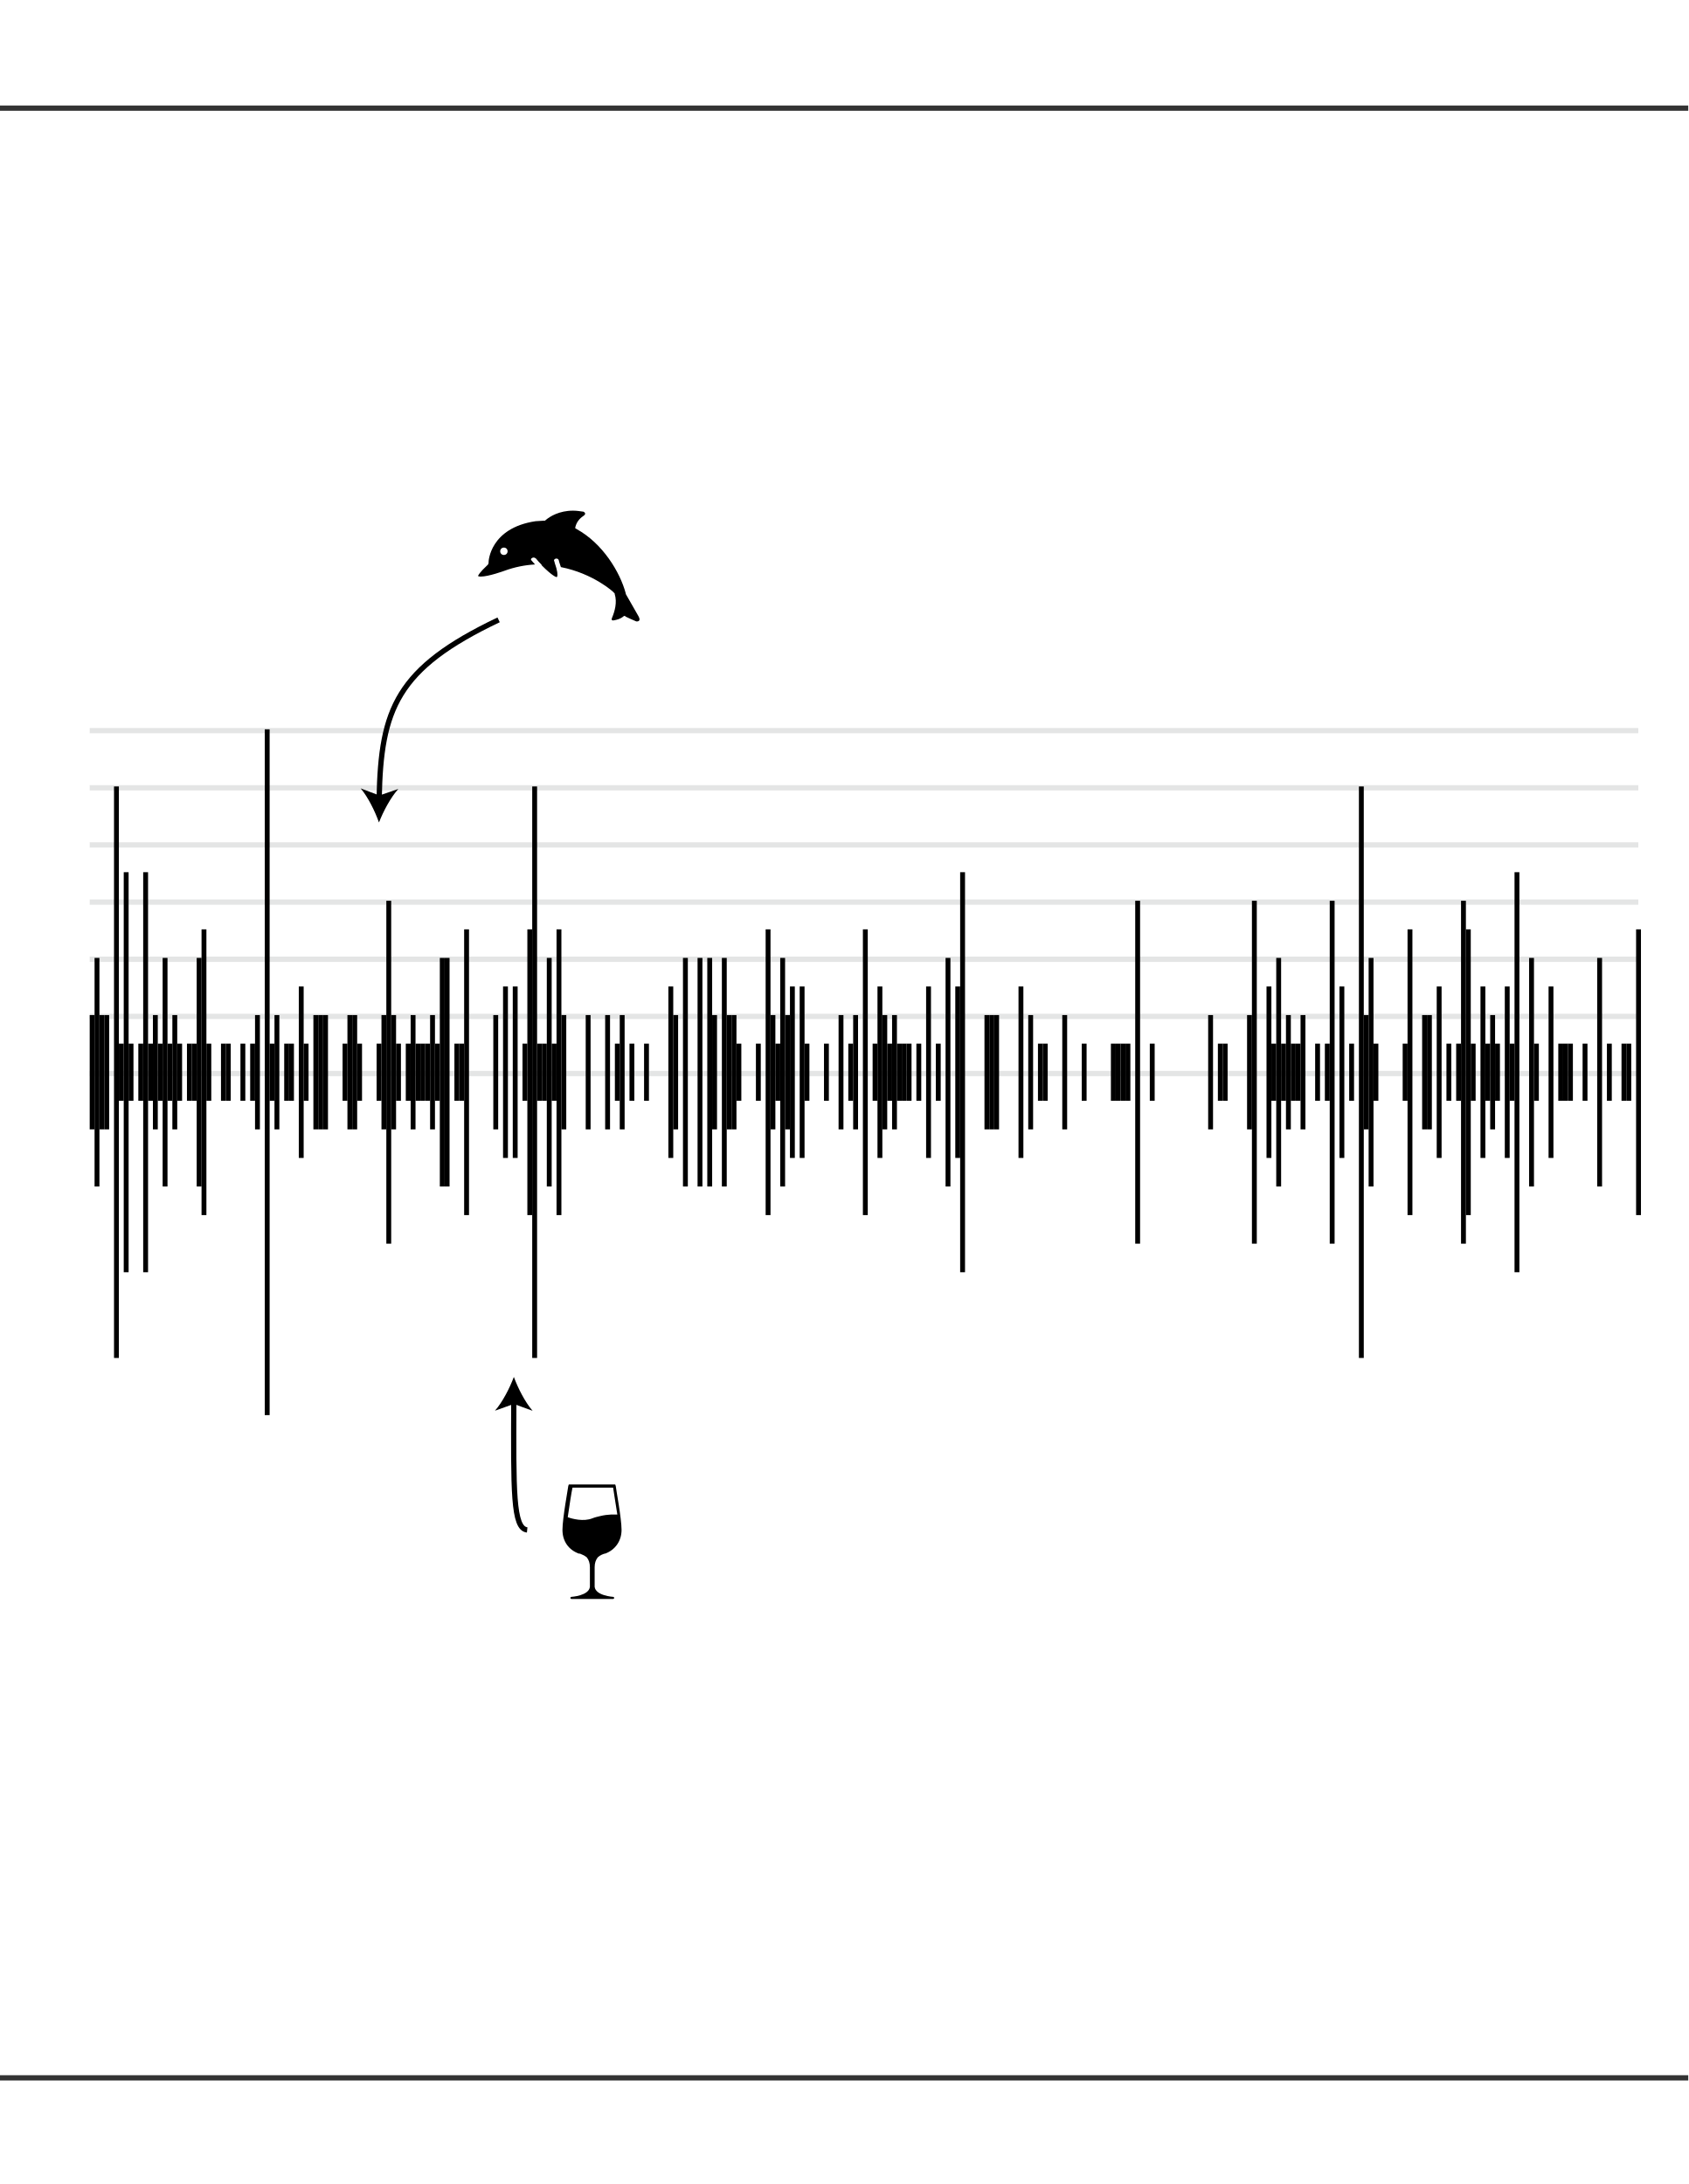
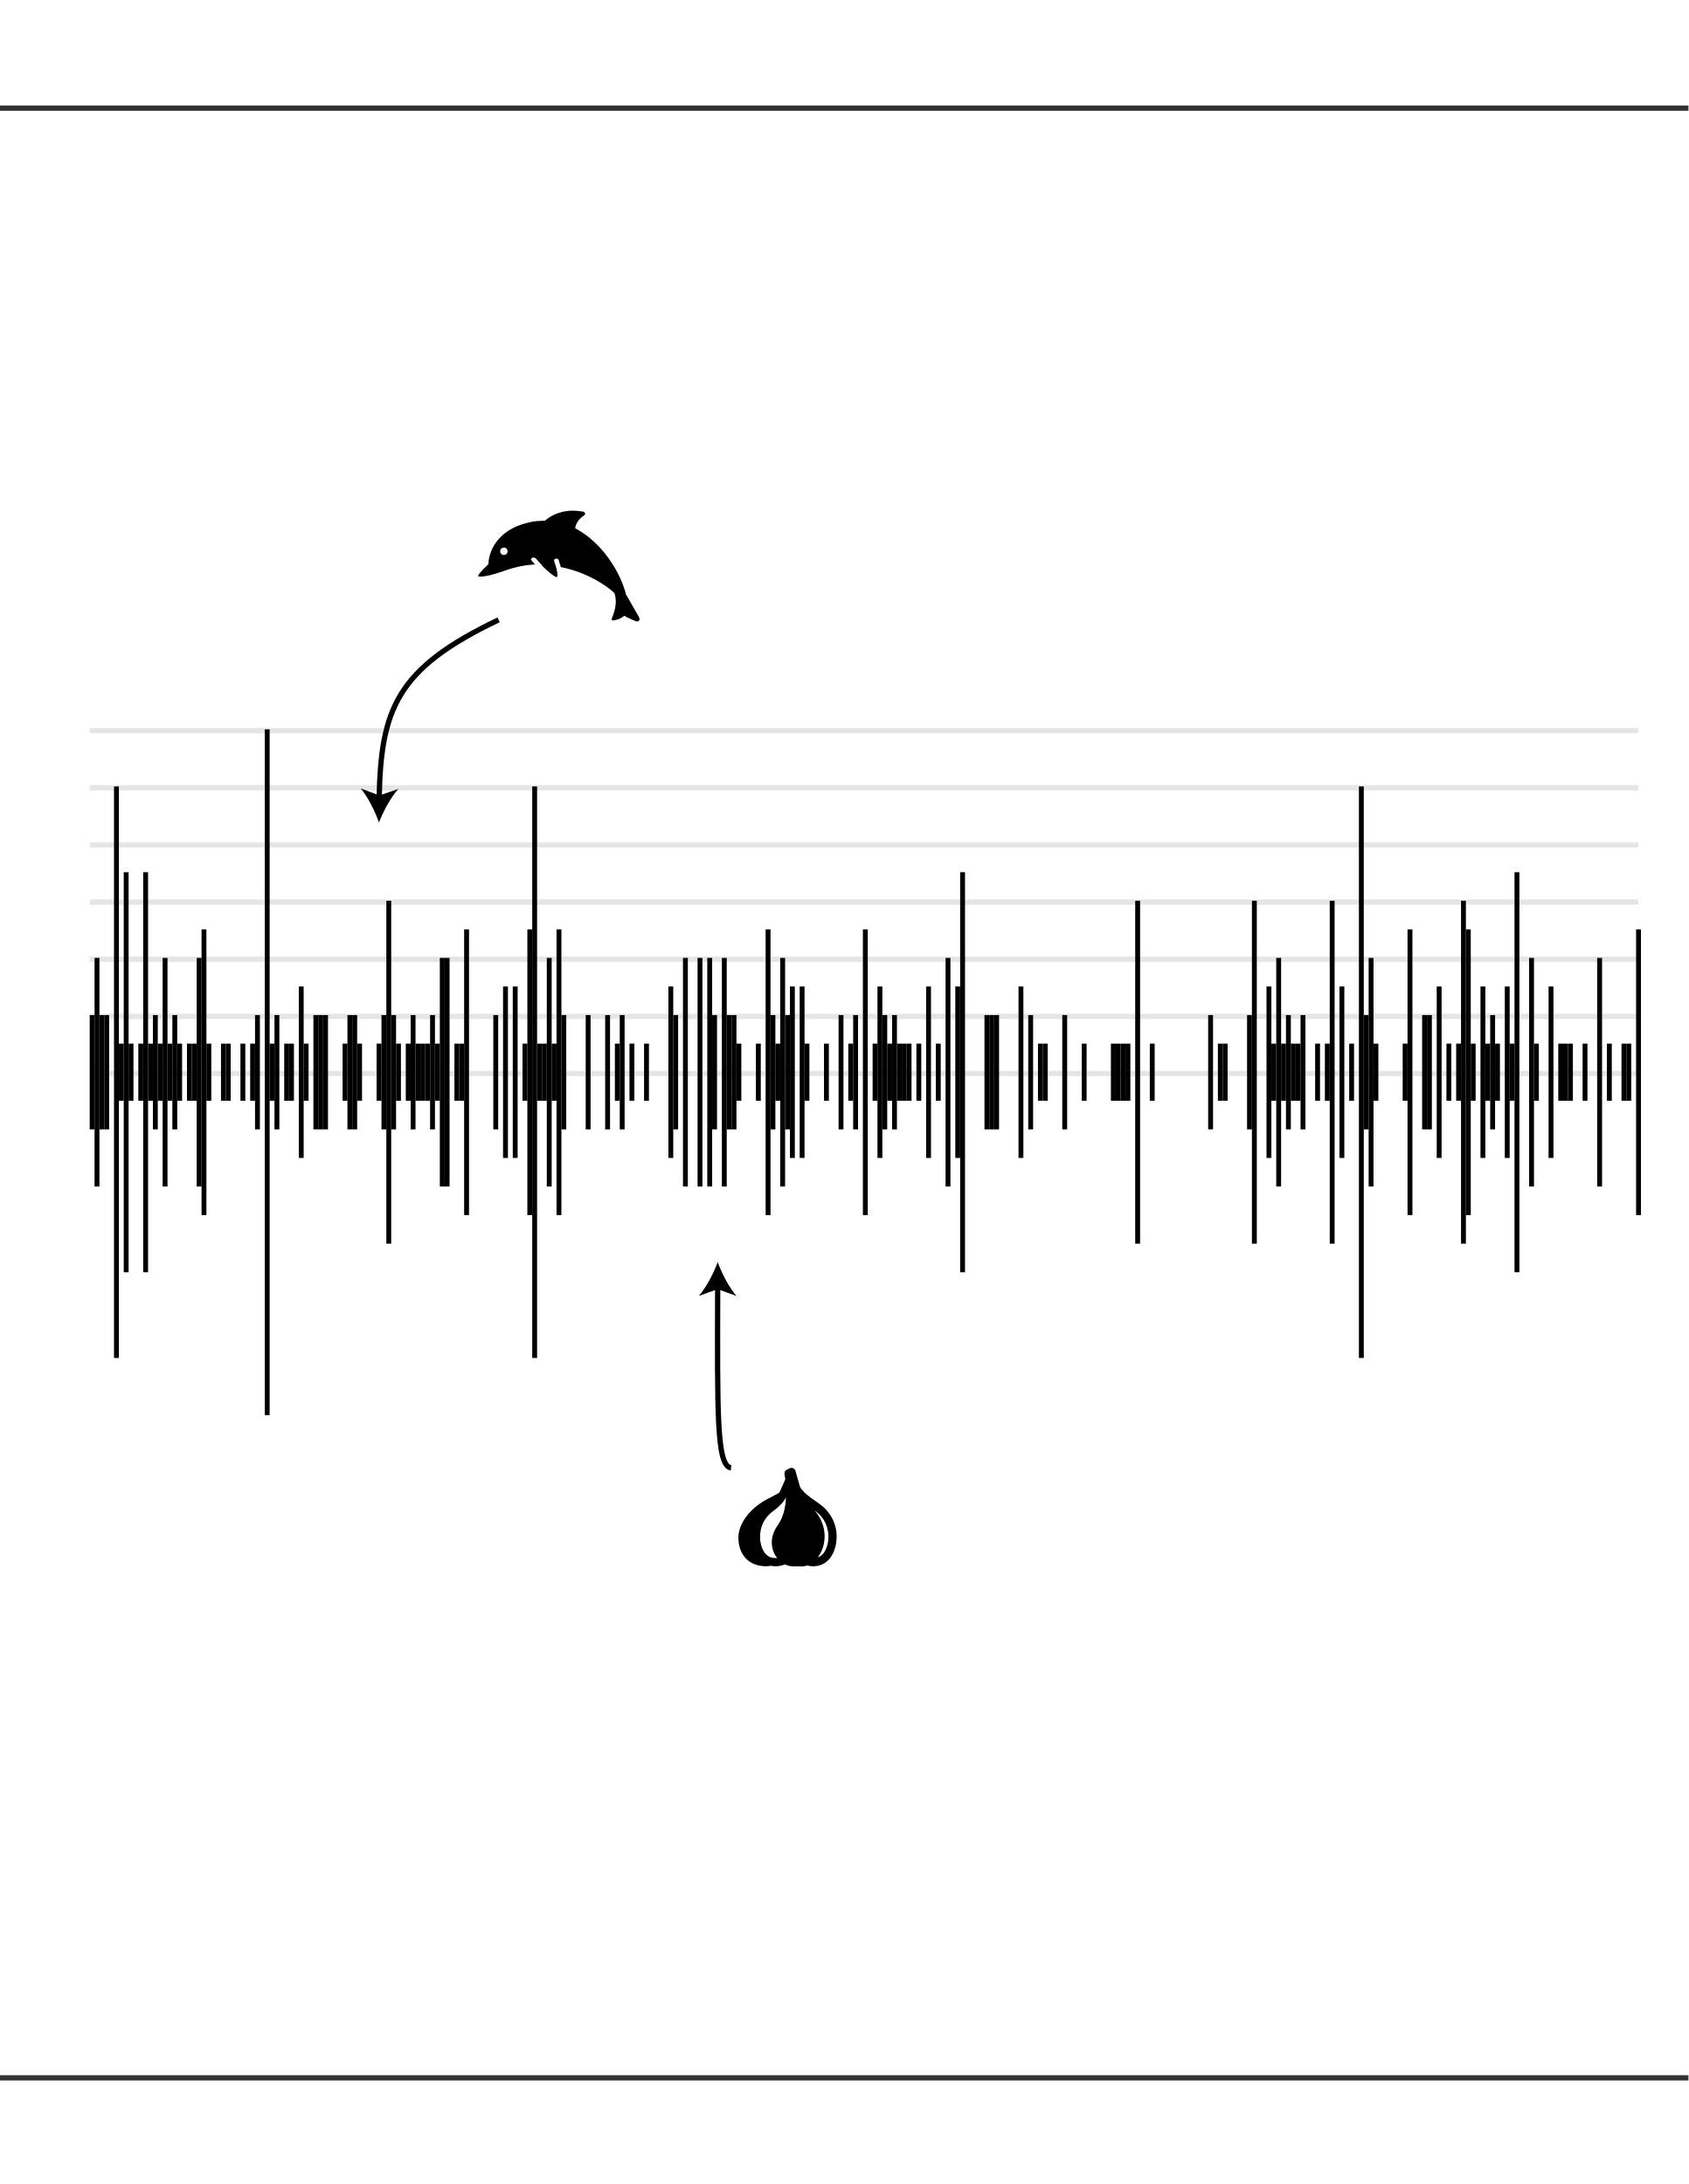
- <svg xmlns="http://www.w3.org/2000/svg" version="1.2" baseProfile="tiny" id="g-verba-tema03-query01-dieta-mobile-img" x="0px" y="0px" viewBox="0 0 320 414" overflow="scroll" xml:space="preserve">
+ <svg xmlns="http://www.w3.org/2000/svg" version="1.2" baseProfile="tiny" id="g-verba-tema03-query01-dieta-mobile-img" x="0px" y="0px" viewBox="0 0 320 414" xml:space="preserve">
  <g>
    <path d="M121,116.8L121,116.8l-2.4-4.2v-0.1c-1.1-4.1-4.4-9.5-9.3-12.2l-0.3-0.2l0.1-0.4c0.3-1,1-1.6,1.6-2l0,0   c0.5-0.4-0.1-0.7-0.1-0.7c-0.7-0.1-1.3-0.2-2-0.2c-2.6,0-4.4,1.1-5.2,1.8l-0.1,0.1h-0.2c-0.5,0-1.1,0.1-1.6,0.1   c-8.7,1.3-8.9,7.7-8.9,7.7v0.2l-0.1,0.3c-1.7,1.6-1.9,2.1-1.9,2.2c0,0,0.2,0.1,0.5,0.1c1.5,0,4.5-1.1,4.5-1.1   c1.9-0.7,3.9-1.1,5.8-1.2c-0.3-0.3-0.5-0.6-0.7-0.8c-0.1-0.1-0.1-0.3,0.1-0.4c0.4-0.3,0.8,0.1,0.8,0.1c0.3,0.4,0.7,0.8,1,1.1l0,0   l0.1,0.2c2,2,2.7,2.2,2.8,2.2l0,0l0,0c0,0,0,0,0.1-0.1c0.1-0.3,0.1-1-0.5-2.7l0,0v-0.1c0-0.1-0.1-0.1-0.1-0.2s0-0.3,0.3-0.4   c0.5-0.1,0.6,0.3,0.6,0.3c0.1,0.5,0.3,0.9,0.4,1.3c6.1,1.2,10,4.7,10.1,4.9l0.1,0.1v0.1c0.5,1.6,0,3.3-0.5,4.5l0,0   c0,0-0.3,0.6,0.3,0.5l0,0l0,0c0.6-0.1,1.3-0.3,1.8-0.7l0.1-0.1c0,0,0.1-0.1,0.3,0l0.1,0.1c0.6,0.3,1.3,0.6,2,0.9h0.1h0.1   C121.5,117.7,121.1,117,121,116.8L121,116.8z M95.5,105.2c-0.4,0-0.7-0.3-0.7-0.7c0-0.4,0.3-0.7,0.7-0.7s0.7,0.3,0.7,0.7   C96.2,104.9,95.9,105.2,95.5,105.2z" />
-     <path d="M114.6,294.5C114.6,294.5,114.6,294.4,114.6,294.5c0.1,0,0.1,0,0.1,0l0,0c1.9-0.7,3.1-2.4,3.1-4.5c0-2.2-1.1-8-1.1-8.3   l-0.1-0.3h-8.8l-0.1,0.3c0,0.2-1.1,6.1-1.1,8.3c0,2.2,1.2,3.8,3.1,4.5l0,0c0,0,0,0,0.1,0c0,0,0,0,0.1,0c0.2,0.1,0.8,0.3,1.3,0.7   c0.4,0.5,0.6,1.1,0.6,1.9v3.7c-0.2,1.7-3.5,1.9-3.5,1.9c-0.1,0-0.2,0.1-0.2,0.2s0.1,0.2,0.2,0.2h7.9c0.1,0,0.2-0.1,0.2-0.2   s-0.1-0.2-0.2-0.2c0,0-3.3-0.2-3.5-1.9v-3.7c0-0.8,0.2-1.4,0.6-1.9C113.7,294.8,114.3,294.6,114.6,294.5z M107.6,287.6   c0.3-2.1,0.7-4.7,0.9-5.6h7.7c0.1,0.8,0.5,3.1,0.8,5.1c-0.5,0-1.7-0.1-3.3,0.3c-0.4,0.1-0.9,0.2-1.4,0.4   C110.6,288.5,108.4,287.9,107.6,287.6z" />
    <line style="opacity:0.8;" fill="none" stroke="#000000" stroke-miterlimit="10" x1="0" y1="20.5" x2="320" y2="20.5" />
    <g transform="translate(30, 275)">
      <path display="none" fill="none" stroke="#212529" d="M-111-38.52h611.1" />
      <g transform="translate(1.040991,0)">
        <line display="none" fill="none" stroke="#212529" x1="-2.5" y1="-165.02" x2="-2.5" y2="94.98" />
        <text transform="matrix(1 0 0 1 -20.6231 111.0302)" display="none" fill="#212529" font-family="'ElMessiri-Bold'" font-size="10px">2014</text>
      </g>
      <g transform="translate(101.8724,0)">
        <line display="none" fill="none" stroke="#212529" x1="-55.282" y1="-165.02" x2="-55.282" y2="94.98" />
        <text transform="matrix(1 0 0 1 -73.4053 111.0302)" display="none" fill="#212529" font-family="'ElMessiri-Bold'" font-size="10px">2015</text>
      </g>
      <g transform="translate(202.7039,0)">
        <line display="none" fill="none" stroke="#212529" x1="-108.265" y1="-165.02" x2="-108.265" y2="94.98" />
        <text transform="matrix(1 0 0 1 -126.3881 111.0302)" display="none" fill="#212529" font-family="'ElMessiri-Bold'" font-size="10px">2016</text>
      </g>
      <g transform="translate(303.8116,0)">
        <line display="none" fill="none" stroke="#212529" x1="-161.019" y1="-165.02" x2="-161.019" y2="94.98" />
        <text transform="matrix(1 0 0 1 -179.1416 111.0302)" display="none" fill="#212529" font-family="'ElMessiri-Bold'" font-size="10px">2017</text>
      </g>
      <g transform="translate(404.6431,0)">
        <line display="none" fill="none" stroke="#212529" x1="-214.456" y1="-165.02" x2="-214.456" y2="94.98" />
        <text transform="matrix(1 0 0 1 -232.5786 111.0302)" display="none" fill="#212529" font-family="'ElMessiri-Bold'" font-size="10px">2018</text>
      </g>
      <g transform="translate(505.4745,0)">
        <line display="none" fill="none" stroke="#212529" x1="-267.278" y1="-165.02" x2="-267.278" y2="94.98" />
        <text transform="matrix(1 0 0 1 -285.4014 111.0302)" display="none" fill="#212529" font-family="'ElMessiri-Bold'" font-size="10px">2019</text>
      </g>
      <g transform="translate(606.306,0)">
        <line display="none" fill="none" stroke="#212529" x1="-321.5" y1="-165.02" x2="-321.5" y2="94.98" />
      </g>
    </g>
    <line style="opacity:0.8;" fill="none" stroke="#000000" stroke-miterlimit="10" x1="0" y1="393.88" x2="320" y2="393.88" />
    <g transform="translate(30, 0)">
      <path display="none" fill="none" stroke="#212529" d="M-16,203.5h3.25v-65H-16" />
      <g transform="translate(0,130.5)">
        <line fill="none" stroke="#212529" stroke-opacity="0.12" x1="-13" y1="73" x2="280.5" y2="73" />
      </g>
      <g transform="translate(0,108.8333)">
        <line fill="none" stroke="#212529" stroke-opacity="0.12" x1="-13" y1="83.833" x2="280.5" y2="83.833" />
      </g>
      <g transform="translate(0,87.16667)">
        <line fill="none" stroke="#212529" stroke-opacity="0.12" x1="-13" y1="94.667" x2="280.5" y2="94.667" />
      </g>
      <g transform="translate(0,65.5)">
        <line fill="none" stroke="#212529" stroke-opacity="0.12" x1="-13" y1="105.5" x2="280.5" y2="105.5" />
      </g>
      <g transform="translate(0,43.83333)">
        <line fill="none" stroke="#212529" stroke-opacity="0.12" x1="-13" y1="116.333" x2="280.5" y2="116.333" />
      </g>
      <g transform="translate(0,22.16667)">
        <line fill="none" stroke="#212529" stroke-opacity="0.12" x1="-13" y1="127.167" x2="280.5" y2="127.167" />
      </g>
      <g transform="translate(0,0.5)">
        <line fill="none" stroke="#212529" stroke-opacity="0.12" x1="-13" y1="138" x2="280.5" y2="138" />
      </g>
    </g>
    <g id="DIETA_1_">
      <rect x="17" y="192.417" width="0.922" height="21.667">
		
			</rect>
      <rect x="17.922" y="181.583" width="0.922" height="43.333">
		
			</rect>
      <rect x="18.843" y="192.417" width="0.922" height="21.667">
		
			</rect>
      <rect x="19.765" y="192.417" width="0.922" height="21.667">
		
			</rect>
      <polygon points="20.687,203.25 21.608,203.25 21.608,203.25   ">
		
			</polygon>
      <rect x="21.608" y="149.083" width="0.922" height="108.333">
		
			</rect>
      <rect x="22.53" y="197.833" width="0.922" height="10.833">
		
			</rect>
      <rect x="23.451" y="165.333" width="0.922" height="75.833">
		
			</rect>
      <rect x="24.373" y="197.833" width="0.922" height="10.833">
		
			</rect>
      <polygon points="25.295,203.25 26.216,203.25 26.216,203.25   ">
		
			</polygon>
      <rect x="26.216" y="197.833" width="0.922" height="10.833">
		
			</rect>
      <rect x="27.138" y="165.333" width="0.922" height="75.833">
		
			</rect>
      <rect x="28.06" y="197.833" width="0.922" height="10.833">
		
			</rect>
      <rect x="28.981" y="192.417" width="0.922" height="21.667">
		
			</rect>
      <rect x="29.903" y="197.833" width="0.922" height="10.833">
		
			</rect>
      <rect x="30.824" y="181.583" width="0.922" height="43.333">
		
			</rect>
      <rect x="31.746" y="197.833" width="0.922" height="10.833">
		
			</rect>
      <rect x="32.668" y="192.417" width="0.922" height="21.667">
		
			</rect>
      <rect x="33.589" y="197.833" width="0.922" height="10.833">
		
			</rect>
      <polygon points="34.511,203.25 35.433,203.25 35.433,203.25   ">
		
			</polygon>
      <rect x="35.433" y="197.833" width="0.922" height="10.833">
		
			</rect>
      <rect x="36.354" y="197.833" width="0.922" height="10.833">
		
			</rect>
      <rect x="37.276" y="181.583" width="0.922" height="43.333">
		
			</rect>
      <rect x="38.197" y="176.167" width="0.922" height="54.167">
		
			</rect>
      <rect x="39.119" y="197.833" width="0.922" height="10.833">
		
			</rect>
      <polygon points="40.041,203.25 40.962,203.25 40.962,203.25   ">
		
			</polygon>
      <polygon points="40.962,203.25 41.884,203.25 41.884,203.25   ">
		
			</polygon>
      <rect x="41.884" y="197.833" width="0.922" height="10.833">
		
			</rect>
      <rect x="42.806" y="197.833" width="0.922" height="10.833">
		
			</rect>
      <polygon points="43.727,203.25 44.649,203.25 44.649,203.25   ">
		
			</polygon>
      <polygon points="44.649,203.25 45.571,203.25 45.571,203.25   ">
		
			</polygon>
      <rect x="45.571" y="197.833" width="0.922" height="10.833">
		
			</rect>
      <polygon points="46.492,203.25 47.414,203.25 47.414,203.25   ">
		
			</polygon>
      <rect x="47.414" y="197.833" width="0.922" height="10.833">
		
			</rect>
      <rect x="48.335" y="192.417" width="0.922" height="21.667">
		
			</rect>
      <polygon points="49.257,203.25 50.179,203.25 50.179,203.25   ">
		
			</polygon>
      <rect x="50.179" y="138.25" width="0.922" height="130">
		
			</rect>
      <rect x="51.1" y="197.833" width="0.922" height="10.833">
		
			</rect>
      <rect x="52.022" y="192.417" width="0.922" height="21.667">
		
			</rect>
      <polygon points="52.944,203.25 53.865,203.25 53.865,203.25   ">
		
			</polygon>
      <rect x="53.865" y="197.833" width="0.922" height="10.833">
		
			</rect>
      <rect x="54.787" y="197.833" width="0.922" height="10.833">
		
			</rect>
      <polygon points="55.708,203.25 56.63,203.25 56.63,203.25   ">
		
			</polygon>
      <rect x="56.63" y="187" width="0.922" height="32.5">
		
			</rect>
      <rect x="57.552" y="197.833" width="0.922" height="10.833">
		
			</rect>
      <polygon points="58.473,203.25 59.395,203.25 59.395,203.25   ">
		
			</polygon>
      <rect x="59.395" y="192.417" width="0.922" height="21.667">
		
			</rect>
      <rect x="60.317" y="192.417" width="0.922" height="21.667">
		
			</rect>
      <rect x="61.238" y="192.417" width="0.922" height="21.667">
		
			</rect>
      <polygon points="62.16,203.25 63.082,203.25 63.082,203.25   ">
		
			</polygon>
      <polygon points="63.082,203.25 64.003,203.25 64.003,203.25   ">
		
			</polygon>
      <polygon points="64.003,203.25 64.925,203.25 64.925,203.25   ">
		
			</polygon>
      <rect x="64.925" y="197.833" width="0.922" height="10.833">
		
			</rect>
      <rect x="65.846" y="192.417" width="0.922" height="21.667">
		
			</rect>
      <rect x="66.768" y="192.417" width="0.922" height="21.667">
		
			</rect>
      <rect x="67.69" y="197.833" width="0.922" height="10.833">
		
			</rect>
      <polygon points="68.611,203.25 69.533,203.25 69.533,203.25   ">
		
			</polygon>
      <polygon points="69.533,203.25 70.455,203.25 70.455,203.25   ">
		
			</polygon>
      <polygon points="70.455,203.25 71.376,203.25 71.376,203.25   ">
		
			</polygon>
      <rect x="71.376" y="197.833" width="0.922" height="10.833">
		
			</rect>
      <rect x="72.298" y="192.417" width="0.922" height="21.667">
		
			</rect>
      <rect x="73.219" y="170.75" width="0.922" height="65">
		
			</rect>
      <rect x="74.141" y="192.417" width="0.922" height="21.667">
		
			</rect>
      <rect x="75.063" y="197.833" width="0.922" height="10.833">
		
			</rect>
      <polygon points="75.984,203.25 76.906,203.25 76.906,203.25   ">
		
			</polygon>
      <rect x="76.906" y="197.833" width="0.922" height="10.833">
		
			</rect>
      <rect x="77.828" y="192.417" width="0.922" height="21.667">
		
			</rect>
      <rect x="78.749" y="197.833" width="0.922" height="10.833">
		
			</rect>
      <rect x="79.671" y="197.833" width="0.922" height="10.833">
		
			</rect>
      <rect x="80.592" y="197.833" width="0.922" height="10.833">
		
			</rect>
      <rect x="81.514" y="192.417" width="0.922" height="21.667">
		
			</rect>
      <rect x="82.436" y="197.833" width="0.922" height="10.833">
		
			</rect>
      <rect x="83.357" y="181.583" width="0.922" height="43.333">
		
			</rect>
      <rect x="84.279" y="181.583" width="0.922" height="43.333">
		
			</rect>
      <polygon points="85.201,203.25 86.122,203.25 86.122,203.25   ">
		
			</polygon>
      <rect x="86.122" y="197.833" width="0.922" height="10.833">
		
			</rect>
      <rect x="87.044" y="197.833" width="0.922" height="10.833">
		
			</rect>
      <rect x="87.966" y="176.167" width="0.922" height="54.167">
		
			</rect>
      <polygon points="88.887,203.25 89.809,203.25 89.809,203.25   ">
		
			</polygon>
      <polygon points="89.809,203.25 90.73,203.25 90.73,203.25   ">
		
			</polygon>
      <polygon points="90.73,203.25 91.652,203.25 91.652,203.25   ">
		
			</polygon>
      <polygon points="91.652,203.25 92.574,203.25 92.574,203.25   ">
		
			</polygon>
      <polygon points="92.574,203.25 93.495,203.25 93.495,203.25   ">
		
			</polygon>
      <rect x="93.495" y="192.417" width="0.922" height="21.667">
		
			</rect>
      <polygon points="94.417,203.25 95.339,203.25 95.339,203.25   ">
		
			</polygon>
      <rect x="95.339" y="187" width="0.922" height="32.5">
		
			</rect>
      <polygon points="96.26,203.25 97.182,203.25 97.182,203.25   ">
		
			</polygon>
      <rect x="97.182" y="187" width="0.922" height="32.5">
		
			</rect>
      <polygon points="98.103,203.25 99.025,203.25 99.025,203.25   ">
		
			</polygon>
      <rect x="99.025" y="197.833" width="0.922" height="10.833">
		
			</rect>
      <rect x="99.947" y="176.167" width="0.922" height="54.167">
		
			</rect>
      <rect x="100.868" y="149.083" width="0.922" height="108.333">
		
			</rect>
      <rect x="101.79" y="197.833" width="0.922" height="10.833">
		
			</rect>
      <rect x="102.712" y="197.833" width="0.922" height="10.833">
		
			</rect>
      <rect x="103.633" y="181.583" width="0.922" height="43.333">
		
			</rect>
      <rect x="104.555" y="197.833" width="0.922" height="10.833">
		
			</rect>
      <rect x="105.476" y="176.167" width="0.922" height="54.167">
		
			</rect>
      <rect x="106.398" y="192.417" width="0.922" height="21.667">
		
			</rect>
      <polygon points="107.32,203.25 108.241,203.25 108.241,203.25   ">
		
			</polygon>
      <polygon points="108.241,203.25 109.163,203.25 109.163,203.25   ">
		
			</polygon>
      <polygon points="109.163,203.25 110.085,203.25 110.085,203.25   ">
		
			</polygon>
      <polygon points="110.085,203.25 111.006,203.25 111.006,203.25   ">
		
			</polygon>
      <rect x="111.006" y="192.417" width="0.922" height="21.667">
		
			</rect>
      <polygon points="111.928,203.25 112.85,203.25 112.85,203.25   ">
		
			</polygon>
      <polygon points="112.85,203.25 113.771,203.25 113.771,203.25   ">
		
			</polygon>
      <polygon points="113.771,203.25 114.693,203.25 114.693,203.25   ">
		
			</polygon>
      <rect x="114.693" y="192.417" width="0.922" height="21.667">
		
			</rect>
      <polygon points="115.614,203.25 116.536,203.25 116.536,203.25   ">
		
			</polygon>
      <rect x="116.536" y="197.833" width="0.922" height="10.833">
		
			</rect>
      <rect x="117.458" y="192.417" width="0.922" height="21.667">
		
			</rect>
      <polygon points="118.379,203.25 119.301,203.25 119.301,203.25   ">
		
			</polygon>
      <rect x="119.301" y="197.833" width="0.922" height="10.833">
		
			</rect>
      <polygon points="120.223,203.25 121.144,203.25 121.144,203.25   ">
		
			</polygon>
      <polygon points="121.144,203.25 122.066,203.25 122.066,203.25   ">
		
			</polygon>
      <rect x="122.066" y="197.833" width="0.922" height="10.833">
		
			</rect>
      <polygon points="122.987,203.25 123.909,203.25 123.909,203.25   ">
		
			</polygon>
      <polygon points="123.909,203.25 124.831,203.25 124.831,203.25   ">
		
			</polygon>
      <polygon points="124.831,203.25 125.752,203.25 125.752,203.25   ">
		
			</polygon>
      <polygon points="125.752,203.25 126.674,203.25 126.674,203.25   ">
		
			</polygon>
      <rect x="126.674" y="187" width="0.922" height="32.5">
		
			</rect>
      <rect x="127.596" y="192.417" width="0.922" height="21.667">
		
			</rect>
      <polygon points="128.517,203.25 129.439,203.25 129.439,203.25   ">
		
			</polygon>
      <rect x="129.439" y="181.583" width="0.922" height="43.333">
		
			</rect>
      <polygon points="130.361,203.25 131.282,203.25 131.282,203.25   ">
		
			</polygon>
      <polygon points="131.282,203.25 132.204,203.25 132.204,203.25   ">
		
			</polygon>
      <rect x="132.204" y="181.583" width="0.922" height="43.333">
		
			</rect>
      <polygon points="133.125,203.25 134.047,203.25 134.047,203.25   ">
		
			</polygon>
      <rect x="134.047" y="181.583" width="0.922" height="43.333">
		
			</rect>
      <rect x="134.969" y="192.417" width="0.922" height="21.667">
		
			</rect>
      <polygon points="135.89,203.25 136.812,203.25 136.812,203.25   ">
		
			</polygon>
      <rect x="136.812" y="181.583" width="0.922" height="43.333">
		
			</rect>
      <rect x="137.734" y="192.417" width="0.922" height="21.667">
		
			</rect>
      <rect x="138.655" y="192.417" width="0.922" height="21.667">
		
			</rect>
      <rect x="139.577" y="197.833" width="0.922" height="10.833">
		
			</rect>
      <polygon points="140.498,203.25 141.42,203.25 141.42,203.25   ">
		
			</polygon>
      <polygon points="141.42,203.25 142.342,203.25 142.342,203.25   ">
		
			</polygon>
      <polygon points="142.342,203.25 143.263,203.25 143.263,203.25   ">
		
			</polygon>
      <rect x="143.263" y="197.833" width="0.922" height="10.833">
		
			</rect>
      <polygon points="144.185,203.25 145.107,203.25 145.107,203.25   ">
		
			</polygon>
      <rect x="145.107" y="176.167" width="0.922" height="54.167">
		
			</rect>
      <rect x="146.028" y="192.417" width="0.922" height="21.667">
		
			</rect>
      <rect x="146.95" y="197.833" width="0.922" height="10.833">
		
			</rect>
      <rect x="147.871" y="181.583" width="0.922" height="43.333">
		
			</rect>
      <rect x="148.793" y="192.417" width="0.922" height="21.667">
		
			</rect>
      <rect x="149.715" y="187" width="0.922" height="32.5">
		
			</rect>
      <polygon points="150.636,203.25 151.558,203.25 151.558,203.25   ">
		
			</polygon>
      <rect x="151.558" y="187" width="0.922" height="32.5">
		
			</rect>
      <rect x="152.48" y="197.833" width="0.922" height="10.833">
		
			</rect>
      <polygon points="153.401,203.25 154.323,203.25 154.323,203.25   ">
		
			</polygon>
      <polygon points="154.323,203.25 155.245,203.25 155.245,203.25   ">
		
			</polygon>
      <polygon points="155.245,203.25 156.166,203.25 156.166,203.25   ">
		
			</polygon>
      <rect x="156.166" y="197.833" width="0.922" height="10.833">
		
			</rect>
      <polygon points="157.088,203.25 158.009,203.25 158.009,203.25   ">
		
			</polygon>
      <polygon points="158.009,203.25 158.931,203.25 158.931,203.25   ">
		
			</polygon>
      <rect x="158.931" y="192.417" width="0.922" height="21.667">
		
			</rect>
      <polygon points="159.853,203.25 160.774,203.25 160.774,203.25   ">
		
			</polygon>
      <rect x="160.774" y="197.833" width="0.922" height="10.833">
		
			</rect>
      <rect x="161.696" y="192.417" width="0.922" height="21.667">
		
			</rect>
      <polygon points="162.618,203.25 163.539,203.25 163.539,203.25   ">
		
			</polygon>
      <rect x="163.539" y="176.167" width="0.922" height="54.167">
		
			</rect>
      <polygon points="164.461,203.25 165.382,203.25 165.382,203.25   ">
		
			</polygon>
      <rect x="165.382" y="197.833" width="0.922" height="10.833">
		
			</rect>
      <rect x="166.304" y="187" width="0.922" height="32.5">
		
			</rect>
      <rect x="167.226" y="192.417" width="0.922" height="21.667">
		
			</rect>
      <rect x="168.147" y="197.833" width="0.922" height="10.833">
		
			</rect>
      <rect x="169.069" y="192.417" width="0.922" height="21.667">
		
			</rect>
      <rect x="169.991" y="197.833" width="0.922" height="10.833">
		
			</rect>
      <rect x="170.912" y="197.833" width="0.922" height="10.833">
		
			</rect>
      <rect x="171.834" y="197.833" width="0.922" height="10.833">
		
			</rect>
      <polygon points="172.755,203.25 173.677,203.25 173.677,203.25   ">
		
			</polygon>
      <rect x="173.677" y="197.833" width="0.922" height="10.833">
		
			</rect>
      <polygon points="174.599,203.25 175.52,203.25 175.52,203.25   ">
		
			</polygon>
      <rect x="175.52" y="187" width="0.922" height="32.5">
		
			</rect>
      <polygon points="176.442,203.25 177.364,203.25 177.364,203.25   ">
		
			</polygon>
      <rect x="177.364" y="197.833" width="0.922" height="10.833">
		
			</rect>
      <polygon points="178.285,203.25 179.207,203.25 179.207,203.25   ">
		
			</polygon>
      <rect x="179.207" y="181.583" width="0.922" height="43.333">
		
			</rect>
      <polygon points="180.129,203.25 181.05,203.25 181.05,203.25   ">
		
			</polygon>
      <rect x="181.05" y="187" width="0.922" height="32.5">
		
			</rect>
      <rect x="181.972" y="165.333" width="0.922" height="75.833">
		
			</rect>
      <polygon points="182.893,203.25 183.815,203.25 183.815,203.25   ">
		
			</polygon>
      <polygon points="183.815,203.25 184.737,203.25 184.737,203.25   ">
		
			</polygon>
      <polygon points="184.737,203.25 185.658,203.25 185.658,203.25   ">
		
			</polygon>
      <polygon points="185.658,203.25 186.58,203.25 186.58,203.25   ">
		
			</polygon>
      <rect x="186.58" y="192.417" width="0.922" height="21.667">
		
			</rect>
      <rect x="187.502" y="192.417" width="0.922" height="21.667">
		
			</rect>
      <rect x="188.423" y="192.417" width="0.922" height="21.667">
		
			</rect>
      <polygon points="189.345,203.25 190.266,203.25 190.266,203.25   ">
		
			</polygon>
      <polygon points="190.266,203.25 191.188,203.25 191.188,203.25   ">
		
			</polygon>
      <polygon points="191.188,203.25 192.11,203.25 192.11,203.25   ">
		
			</polygon>
      <polygon points="192.11,203.25 193.031,203.25 193.031,203.25   ">
		
			</polygon>
      <rect x="193.031" y="187" width="0.922" height="32.5">
		
			</rect>
      <polygon points="193.953,203.25 194.875,203.25 194.875,203.25   ">
		
			</polygon>
      <rect x="194.875" y="192.417" width="0.922" height="21.667">
		
			</rect>
      <polygon points="195.796,203.25 196.718,203.25 196.718,203.25   ">
		
			</polygon>
      <rect x="196.718" y="197.833" width="0.922" height="10.833">
		
			</rect>
      <rect x="197.639" y="197.833" width="0.922" height="10.833">
		
			</rect>
      <polygon points="198.561,203.25 199.483,203.25 199.483,203.25   ">
		
			</polygon>
      <polygon points="199.483,203.25 200.404,203.25 200.404,203.25   ">
		
			</polygon>
      <polygon points="200.404,203.25 201.326,203.25 201.326,203.25   ">
		
			</polygon>
      <rect x="201.326" y="192.417" width="0.922" height="21.667">
		
			</rect>
      <polygon points="202.248,203.25 203.169,203.25 203.169,203.25   ">
		
			</polygon>
      <polygon points="203.169,203.25 204.091,203.25 204.091,203.25   ">
		
			</polygon>
      <polygon points="204.091,203.25 205.013,203.25 205.013,203.25   ">
		
			</polygon>
      <rect x="205.013" y="197.833" width="0.922" height="10.833">
		
			</rect>
      <polygon points="205.934,203.25 206.856,203.25 206.856,203.25   ">
		
			</polygon>
      <polygon points="206.856,203.25 207.777,203.25 207.777,203.25   ">
		
			</polygon>
      <polygon points="207.777,203.25 208.699,203.25 208.699,203.25   ">
		
			</polygon>
      <polygon points="208.699,203.25 209.621,203.25 209.621,203.25   ">
		
			</polygon>
      <polygon points="209.621,203.25 210.542,203.25 210.542,203.25   ">
		
			</polygon>
      <rect x="210.542" y="197.833" width="0.922" height="10.833">
		
			</rect>
      <rect x="211.464" y="197.833" width="0.922" height="10.833">
		
			</rect>
      <rect x="212.386" y="197.833" width="0.922" height="10.833">
		
			</rect>
      <rect x="213.307" y="197.833" width="0.922" height="10.833">
		
			</rect>
      <polygon points="214.229,203.25 215.15,203.25 215.15,203.25   ">
		
			</polygon>
      <rect x="215.15" y="170.75" width="0.922" height="65">
		
			</rect>
      <polygon points="216.072,203.25 216.994,203.25 216.994,203.25   ">
		
			</polygon>
      <polygon points="216.994,203.25 217.915,203.25 217.915,203.25   ">
		
			</polygon>
      <rect x="217.915" y="197.833" width="0.922" height="10.833">
		
			</rect>
      <polygon points="218.837,203.25 219.759,203.25 219.759,203.25   ">
		
			</polygon>
      <polygon points="219.759,203.25 220.68,203.25 220.68,203.25   ">
		
			</polygon>
      <polygon points="220.68,203.25 221.602,203.25 221.602,203.25   ">
		
			</polygon>
      <polygon points="221.602,203.25 222.523,203.25 222.523,203.25   ">
		
			</polygon>
      <polygon points="222.523,203.25 223.445,203.25 223.445,203.25   ">
		
			</polygon>
      <polygon points="223.445,203.25 224.367,203.25 224.367,203.25   ">
		
			</polygon>
      <polygon points="224.367,203.25 225.288,203.25 225.288,203.25   ">
		
			</polygon>
      <polygon points="225.288,203.25 226.21,203.25 226.21,203.25   ">
		
			</polygon>
      <polygon points="226.21,203.25 227.132,203.25 227.132,203.25   ">
		
			</polygon>
      <polygon points="227.132,203.25 228.053,203.25 228.053,203.25   ">
		
			</polygon>
      <polygon points="228.053,203.25 228.975,203.25 228.975,203.25   ">
		
			</polygon>
      <rect x="228.975" y="192.417" width="0.922" height="21.667">
		
			</rect>
      <polygon points="229.897,203.25 230.818,203.25 230.818,203.25   ">
		
			</polygon>
      <rect x="230.818" y="197.833" width="0.922" height="10.833">
		
			</rect>
      <rect x="231.74" y="197.833" width="0.922" height="10.833">
		
			</rect>
      <polygon points="232.661,203.25 233.583,203.25 233.583,203.25   ">
		
			</polygon>
      <polygon points="233.583,203.25 234.505,203.25 234.505,203.25   ">
		
			</polygon>
      <polygon points="234.505,203.25 235.426,203.25 235.426,203.25   ">
		
			</polygon>
      <polygon points="235.426,203.25 236.348,203.25 236.348,203.25   ">
		
			</polygon>
      <rect x="236.348" y="192.417" width="0.922" height="21.667">
		
			</rect>
      <rect x="237.27" y="170.75" width="0.922" height="65">
		
			</rect>
      <polygon points="238.191,203.25 239.113,203.25 239.113,203.25   ">
		
			</polygon>
      <polygon points="239.113,203.25 240.034,203.25 240.034,203.25   ">
		
			</polygon>
      <rect x="240.034" y="187" width="0.922" height="32.5">
		
			</rect>
      <rect x="240.956" y="197.833" width="0.922" height="10.833">
		
			</rect>
      <rect x="241.878" y="181.583" width="0.922" height="43.333">
		
			</rect>
      <rect x="242.799" y="197.833" width="0.922" height="10.833">
		
			</rect>
      <rect x="243.721" y="192.417" width="0.922" height="21.667">
		
			</rect>
      <rect x="244.643" y="197.833" width="0.922" height="10.833">
		
			</rect>
      <rect x="245.564" y="197.833" width="0.922" height="10.833">
		
			</rect>
      <rect x="246.486" y="192.417" width="0.922" height="21.667">
		
			</rect>
      <polygon points="247.408,203.25 248.329,203.25 248.329,203.25   ">
		
			</polygon>
      <polygon points="248.329,203.25 249.251,203.25 249.251,203.25   ">
		
			</polygon>
      <rect x="249.251" y="197.833" width="0.922" height="10.833">
		
			</rect>
      <polygon points="250.172,203.25 251.094,203.25 251.094,203.25   ">
		
			</polygon>
      <rect x="251.094" y="197.833" width="0.922" height="10.833">
		
			</rect>
      <rect x="252.016" y="170.75" width="0.922" height="65">
		
			</rect>
      <polygon points="252.937,203.25 253.859,203.25 253.859,203.25   ">
		
			</polygon>
      <rect x="253.859" y="187" width="0.922" height="32.5">
		
			</rect>
      <polygon points="254.781,203.25 255.702,203.25 255.702,203.25   ">
		
			</polygon>
      <rect x="255.702" y="197.833" width="0.922" height="10.833">
		
			</rect>
      <polygon points="256.624,203.25 257.545,203.25 257.545,203.25   ">
		
			</polygon>
      <rect x="257.545" y="149.083" width="0.922" height="108.333">
		
			</rect>
      <rect x="258.467" y="192.417" width="0.922" height="21.667">
		
			</rect>
      <rect x="259.389" y="181.583" width="0.922" height="43.333">
		
			</rect>
      <rect x="260.31" y="197.833" width="0.922" height="10.833">
		
			</rect>
      <polygon points="261.232,203.25 262.154,203.25 262.154,203.25   ">
		
			</polygon>
      <polygon points="262.154,203.25 263.075,203.25 263.075,203.25   ">
		
			</polygon>
      <polygon points="263.075,203.25 263.997,203.25 263.997,203.25   ">
		
			</polygon>
      <polygon points="263.997,203.25 264.919,203.25 264.919,203.25   ">
		
			</polygon>
      <polygon points="264.919,203.25 265.84,203.25 265.84,203.25   ">
		
			</polygon>
      <rect x="265.84" y="197.833" width="0.922" height="10.833">
		
			</rect>
      <rect x="266.762" y="176.167" width="0.922" height="54.167">
		
			</rect>
      <polygon points="267.683,203.25 268.605,203.25 268.605,203.25   ">
		
			</polygon>
      <polygon points="268.605,203.25 269.527,203.25 269.527,203.25   ">
		
			</polygon>
      <rect x="269.527" y="192.417" width="0.922" height="21.667">
		
			</rect>
      <rect x="270.448" y="192.417" width="0.922" height="21.667">
		
			</rect>
      <polygon points="271.37,203.25 272.292,203.25 272.292,203.25   ">
		
			</polygon>
      <rect x="272.292" y="187" width="0.922" height="32.5">
		
			</rect>
      <polygon points="273.213,203.25 274.135,203.25 274.135,203.25   ">
		
			</polygon>
      <rect x="274.135" y="197.833" width="0.922" height="10.833">
		
			</rect>
      <polygon points="275.056,203.25 275.978,203.25 275.978,203.25   ">
		
			</polygon>
      <rect x="275.978" y="197.833" width="0.922" height="10.833">
		
			</rect>
      <rect x="276.9" y="170.75" width="0.922" height="65">
		
			</rect>
      <rect x="277.821" y="176.167" width="0.922" height="54.167">
		
			</rect>
      <rect x="278.743" y="197.833" width="0.922" height="10.833">
		
			</rect>
      <polygon points="279.665,203.25 280.586,203.25 280.586,203.25   ">
		
			</polygon>
      <rect x="280.586" y="187" width="0.922" height="32.5">
		
			</rect>
      <rect x="281.508" y="197.833" width="0.922" height="10.833">
		
			</rect>
      <rect x="282.429" y="192.417" width="0.922" height="21.667">
		
			</rect>
      <rect x="283.351" y="197.833" width="0.922" height="10.833">
		
			</rect>
      <polygon points="284.273,203.25 285.194,203.25 285.194,203.25   ">
		
			</polygon>
      <rect x="285.194" y="187" width="0.922" height="32.5">
		
			</rect>
      <rect x="286.116" y="197.833" width="0.922" height="10.833">
		
			</rect>
      <rect x="287.038" y="165.333" width="0.922" height="75.833">
		
			</rect>
      <polygon points="287.959,203.25 288.881,203.25 288.881,203.25   ">
		
			</polygon>
      <polygon points="288.881,203.25 289.802,203.25 289.802,203.25   ">
		
			</polygon>
      <rect x="289.802" y="181.583" width="0.922" height="43.333">
		
			</rect>
      <rect x="290.724" y="197.833" width="0.922" height="10.833">
		
			</rect>
      <polygon points="291.646,203.25 292.567,203.25 292.567,203.25   ">
		
			</polygon>
      <polygon points="292.567,203.25 293.489,203.25 293.489,203.25   ">
		
			</polygon>
      <rect x="293.489" y="187" width="0.922" height="32.5">
		
			</rect>
      <polygon points="294.411,203.25 295.332,203.25 295.332,203.25   ">
		
			</polygon>
      <rect x="295.332" y="197.833" width="0.922" height="10.833">
		
			</rect>
      <rect x="296.254" y="197.833" width="0.922" height="10.833">
		
			</rect>
      <rect x="297.176" y="197.833" width="0.922" height="10.833">
		
			</rect>
      <polygon points="298.097,203.25 299.019,203.25 299.019,203.25   ">
		
			</polygon>
      <polygon points="299.019,203.25 299.94,203.25 299.94,203.25   ">
		
			</polygon>
      <rect x="299.94" y="197.833" width="0.922" height="10.833">
		
			</rect>
      <polygon points="300.862,203.25 301.784,203.25 301.784,203.25   ">
		
			</polygon>
      <polygon points="301.784,203.25 302.705,203.25 302.705,203.25   ">
		
			</polygon>
      <rect x="302.705" y="181.583" width="0.922" height="43.333">
		
			</rect>
      <polygon points="303.627,203.25 304.549,203.25 304.549,203.25   ">
		
			</polygon>
      <rect x="304.549" y="197.833" width="0.922" height="10.833">
		
			</rect>
      <polygon points="305.47,203.25 306.392,203.25 306.392,203.25   ">
		
			</polygon>
      <polygon points="306.392,203.25 307.313,203.25 307.313,203.25   ">
		
			</polygon>
      <rect x="307.313" y="197.833" width="0.922" height="10.833">
		
			</rect>
      <rect x="308.235" y="197.833" width="0.922" height="10.833">
		
			</rect>
      <polygon points="309.157,203.25 310.078,203.25 310.078,203.25   ">
		
			</polygon>
      <rect x="310.078" y="176.167" width="0.922" height="54.167">
		
			</rect>
    </g>
    <g>
      <path fill="none" stroke="#000000" stroke-miterlimit="10" d="M71.859,151.383c0.331-16.954,3.286-24.666,22.641-33.883" />
      <g>
        <path d="M71.823,155.91c0.823-2.117,2.212-4.739,3.665-6.355l-3.586,1.235l-3.546-1.345     C69.758,151.106,71.066,153.769,71.823,155.91z" />
      </g>
    </g>
    <g>
-       <path fill="none" stroke="#000000" stroke-miterlimit="10" d="M97.377,265.539c-0.051,16.94-0.186,24.206,2.536,24.473" />
+       <path fill="none" stroke="#000000" stroke-miterlimit="10" d="M136.017,243.776c-0.047,23.897-0.25,34.106,2.533,34.473" />
      <g>
-         <path d="M97.387,261.013c-0.795,2.128-2.149,4.768-3.581,6.403l3.57-1.283l3.563,1.298     C99.514,265.79,98.172,263.144,97.387,261.013z" />
+         <path d="M136.023,239.25c-0.794,2.129-2.146,4.769-3.577,6.405l3.569-1.285l3.564,1.296     C138.154,244.026,136.809,241.381,136.023,239.25z" />
+       </g>
+     </g>
+     <g>
+       <g transform="translate(0, -1)">
+         <path d="M156.996,292.686c0,0.019-0.065,1.934-1.147,2.988c-0.246,0.24-0.525,0.416-0.843,0.527     c0.005-0.007,0.009-0.015,0.014-0.021c0.126-0.169,0.244-0.348,0.355-0.538c0.02-0.033,0.038-0.068,0.057-0.102     c0.056-0.1,0.116-0.195,0.168-0.3c0.141-0.289,0.264-0.605,0.368-0.94c0.018-0.057,0.033-0.116,0.05-0.174     c0.042-0.147,0.078-0.299,0.111-0.454c0.013-0.06,0.033-0.116,0.043-0.177c0.007-0.036,0.008-0.074,0.014-0.111     c0.03-0.181,0.053-0.368,0.069-0.556c0.009-0.105,0.016-0.209,0.02-0.313c0.008-0.169,0.009-0.34,0.003-0.513     c-0.002-0.085-0.005-0.168-0.011-0.252c-0.013-0.206-0.037-0.416-0.07-0.627c-0.008-0.049-0.016-0.098-0.025-0.146     c-0.213-1.213-0.757-2.473-1.788-3.647c-0.001-0.002-0.002-0.003-0.003-0.005C156.935,289.112,157.062,291.624,156.996,292.686      M147.063,296.351c-0.357,0.009-0.679-0.042-0.972-0.141c-0.03-0.01-0.061-0.019-0.09-0.03c-0.294-0.112-0.558-0.279-0.79-0.505     c-1.073-1.047-1.145-2.942-1.148-2.942c0.002-0.036,0.003-0.072,0.001-0.108c-0.065-1.006,0.063-3.538,2.672-5.338     c1.154-0.852,1.759-1.578,2.232-2.425c-0.044,0.855-0.159,1.765-0.387,2.645c-0.009,0.037-0.019,0.074-0.029,0.112     c-0.047,0.176-0.102,0.35-0.159,0.522c-0.026,0.08-0.056,0.159-0.085,0.238c-0.051,0.141-0.105,0.281-0.164,0.417     c-0.052,0.12-0.11,0.237-0.168,0.353c-0.049,0.099-0.095,0.199-0.149,0.295c-0.119,0.215-0.248,0.424-0.392,0.622     c-0.163,0.223-0.302,0.444-0.425,0.662c-0.019,0.034-0.034,0.07-0.053,0.104c-0.102,0.189-0.194,0.375-0.27,0.558     c-0.023,0.056-0.041,0.112-0.062,0.167c-0.062,0.164-0.118,0.324-0.161,0.481c-0.021,0.074-0.039,0.149-0.056,0.224     c-0.033,0.14-0.058,0.275-0.078,0.408c-0.013,0.085-0.027,0.17-0.036,0.255c-0.016,0.168-0.022,0.33-0.022,0.486     c0,0.108,0.007,0.215,0.014,0.322c0.009,0.113,0.019,0.22,0.033,0.324c0.011,0.081,0.02,0.164,0.036,0.245v0.003     c0.036,0.19,0.085,0.376,0.143,0.558c0.022,0.068,0.053,0.133,0.078,0.199c0.054,0.143,0.111,0.285,0.178,0.422     c0.012,0.025,0.019,0.051,0.032,0.076c0.026,0.05,0.057,0.094,0.085,0.143c0.053,0.095,0.107,0.189,0.167,0.281     c0.047,0.073,0.097,0.143,0.148,0.212c0.035,0.047,0.064,0.099,0.101,0.145C147.213,296.346,147.138,296.35,147.063,296.351      M155.236,286.032c-0.332-0.246-0.645-0.468-0.942-0.678c-1.114-0.788-1.926-1.367-2.643-2.416     c-0.186-0.581-0.366-1.222-0.573-1.972l-0.32-1.149c-0.061-0.22-0.218-0.403-0.426-0.497c-0.209-0.095-0.449-0.092-0.655,0.006     l-0.569,0.272c-0.322,0.154-0.498,0.507-0.426,0.856c0.003,0.015,0.076,0.382,0.15,0.97c-0.187,0.413-0.352,0.794-0.498,1.134     c-0.235,0.546-0.427,0.987-0.634,1.381c-0.454,0.285-0.956,0.548-1.492,0.822c-0.75,0.382-1.525,0.779-2.18,1.263     c-2.613,1.803-4.21,4.423-4.074,6.68c-0.002,0.43,0.071,2.281,1.352,3.665c0.939,1.017,2.273,1.532,3.962,1.532     c0.265,0,0.534-0.036,0.811-0.093c0.293,0.06,0.6,0.094,0.922,0.094c0.029,0,0.057,0,0.087-0.001     c0.59-0.01,1.153-0.133,1.682-0.358c0.501,0.245,1.041,0.38,1.586,0.38h1.098c0.047,0,0.094-0.003,0.155-0.009     c0.118,0.015,0.235,0.022,0.353,0.022c0.344,0,0.687-0.063,1.021-0.178c0.33,0.081,0.662,0.137,0.991,0.143     c0.029,0.001,0.057,0.001,0.086,0.001c1.21,0,2.217-0.417,2.994-1.241c1.307-1.385,1.47-3.446,1.489-3.937h0.003     C158.716,290.085,157.479,287.584,155.236,286.032" />
      </g>
    </g>
  </g>
  <style>
#g-verba-tema03-query01-dieta-mobile-img rect, #g-verba-tema03-query01-dieta-mobile-img circle, #g-verba-tema03-query01-dieta-mobile-img path, #g-verba-tema03-query01-dieta-mobile-img line, #g-verba-tema03-query01-dieta-mobile-img polyline { vector-effect: non-scaling-stroke; }
</style>
</svg>
